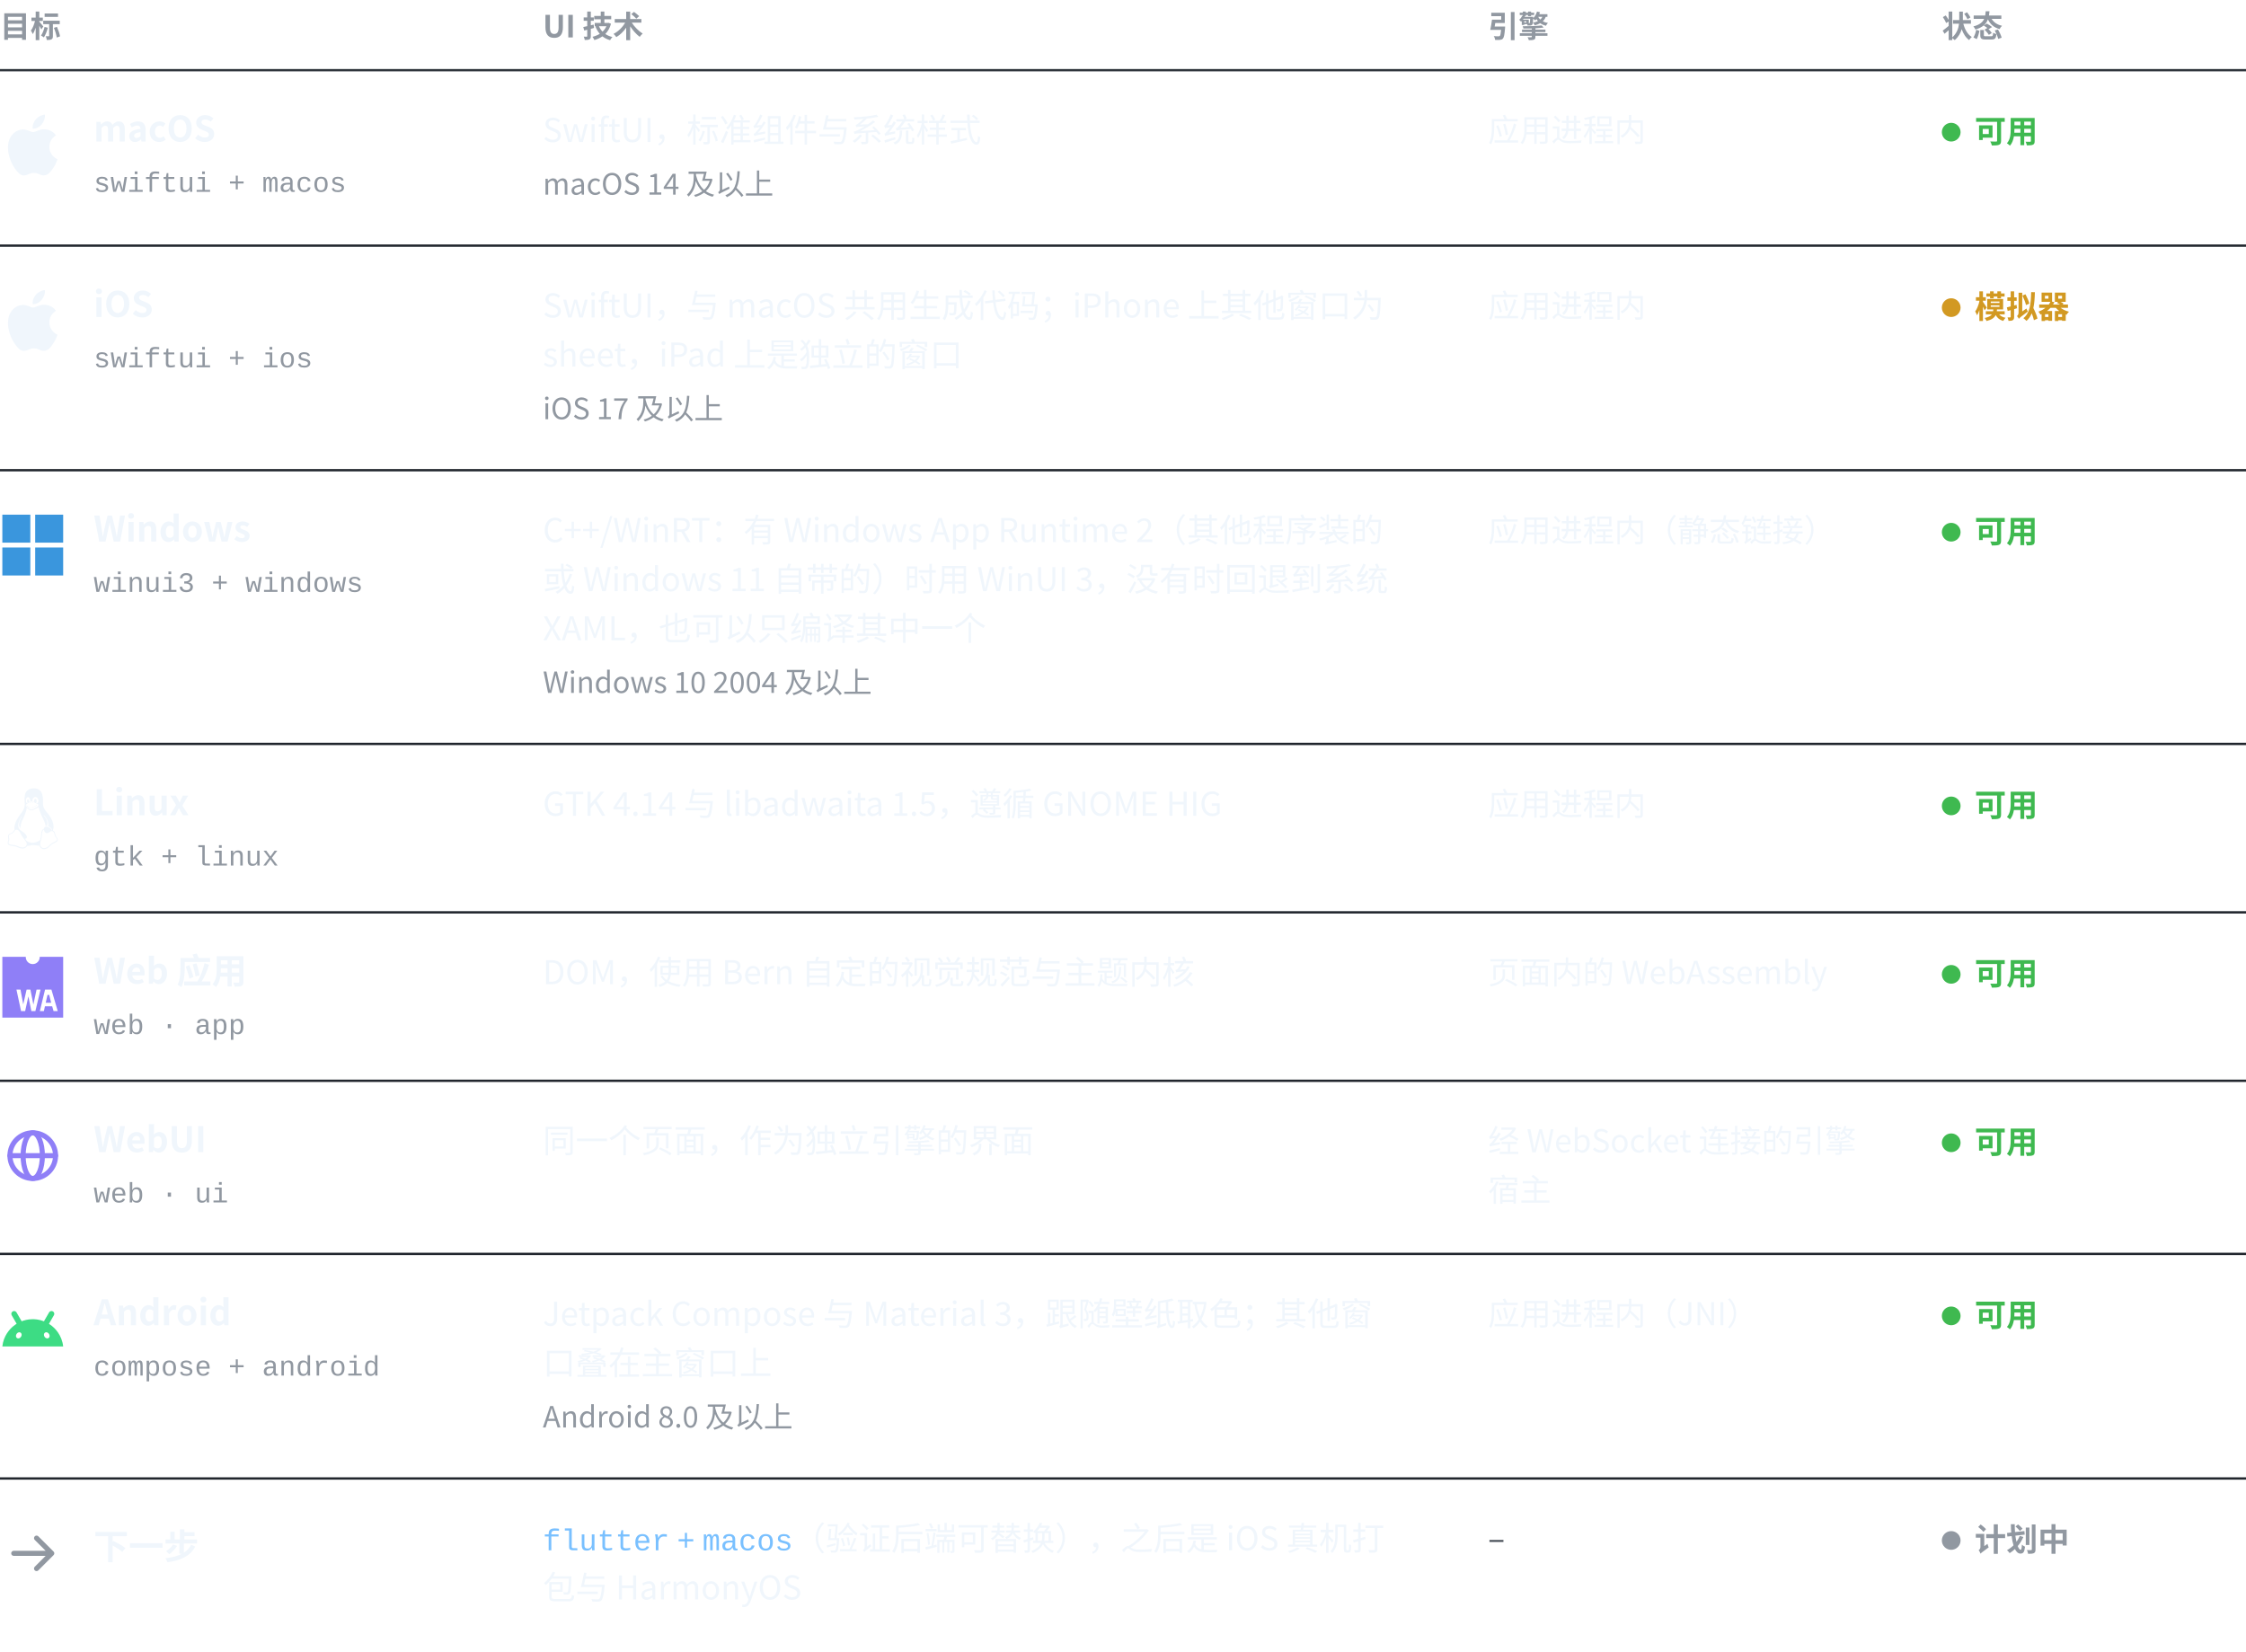
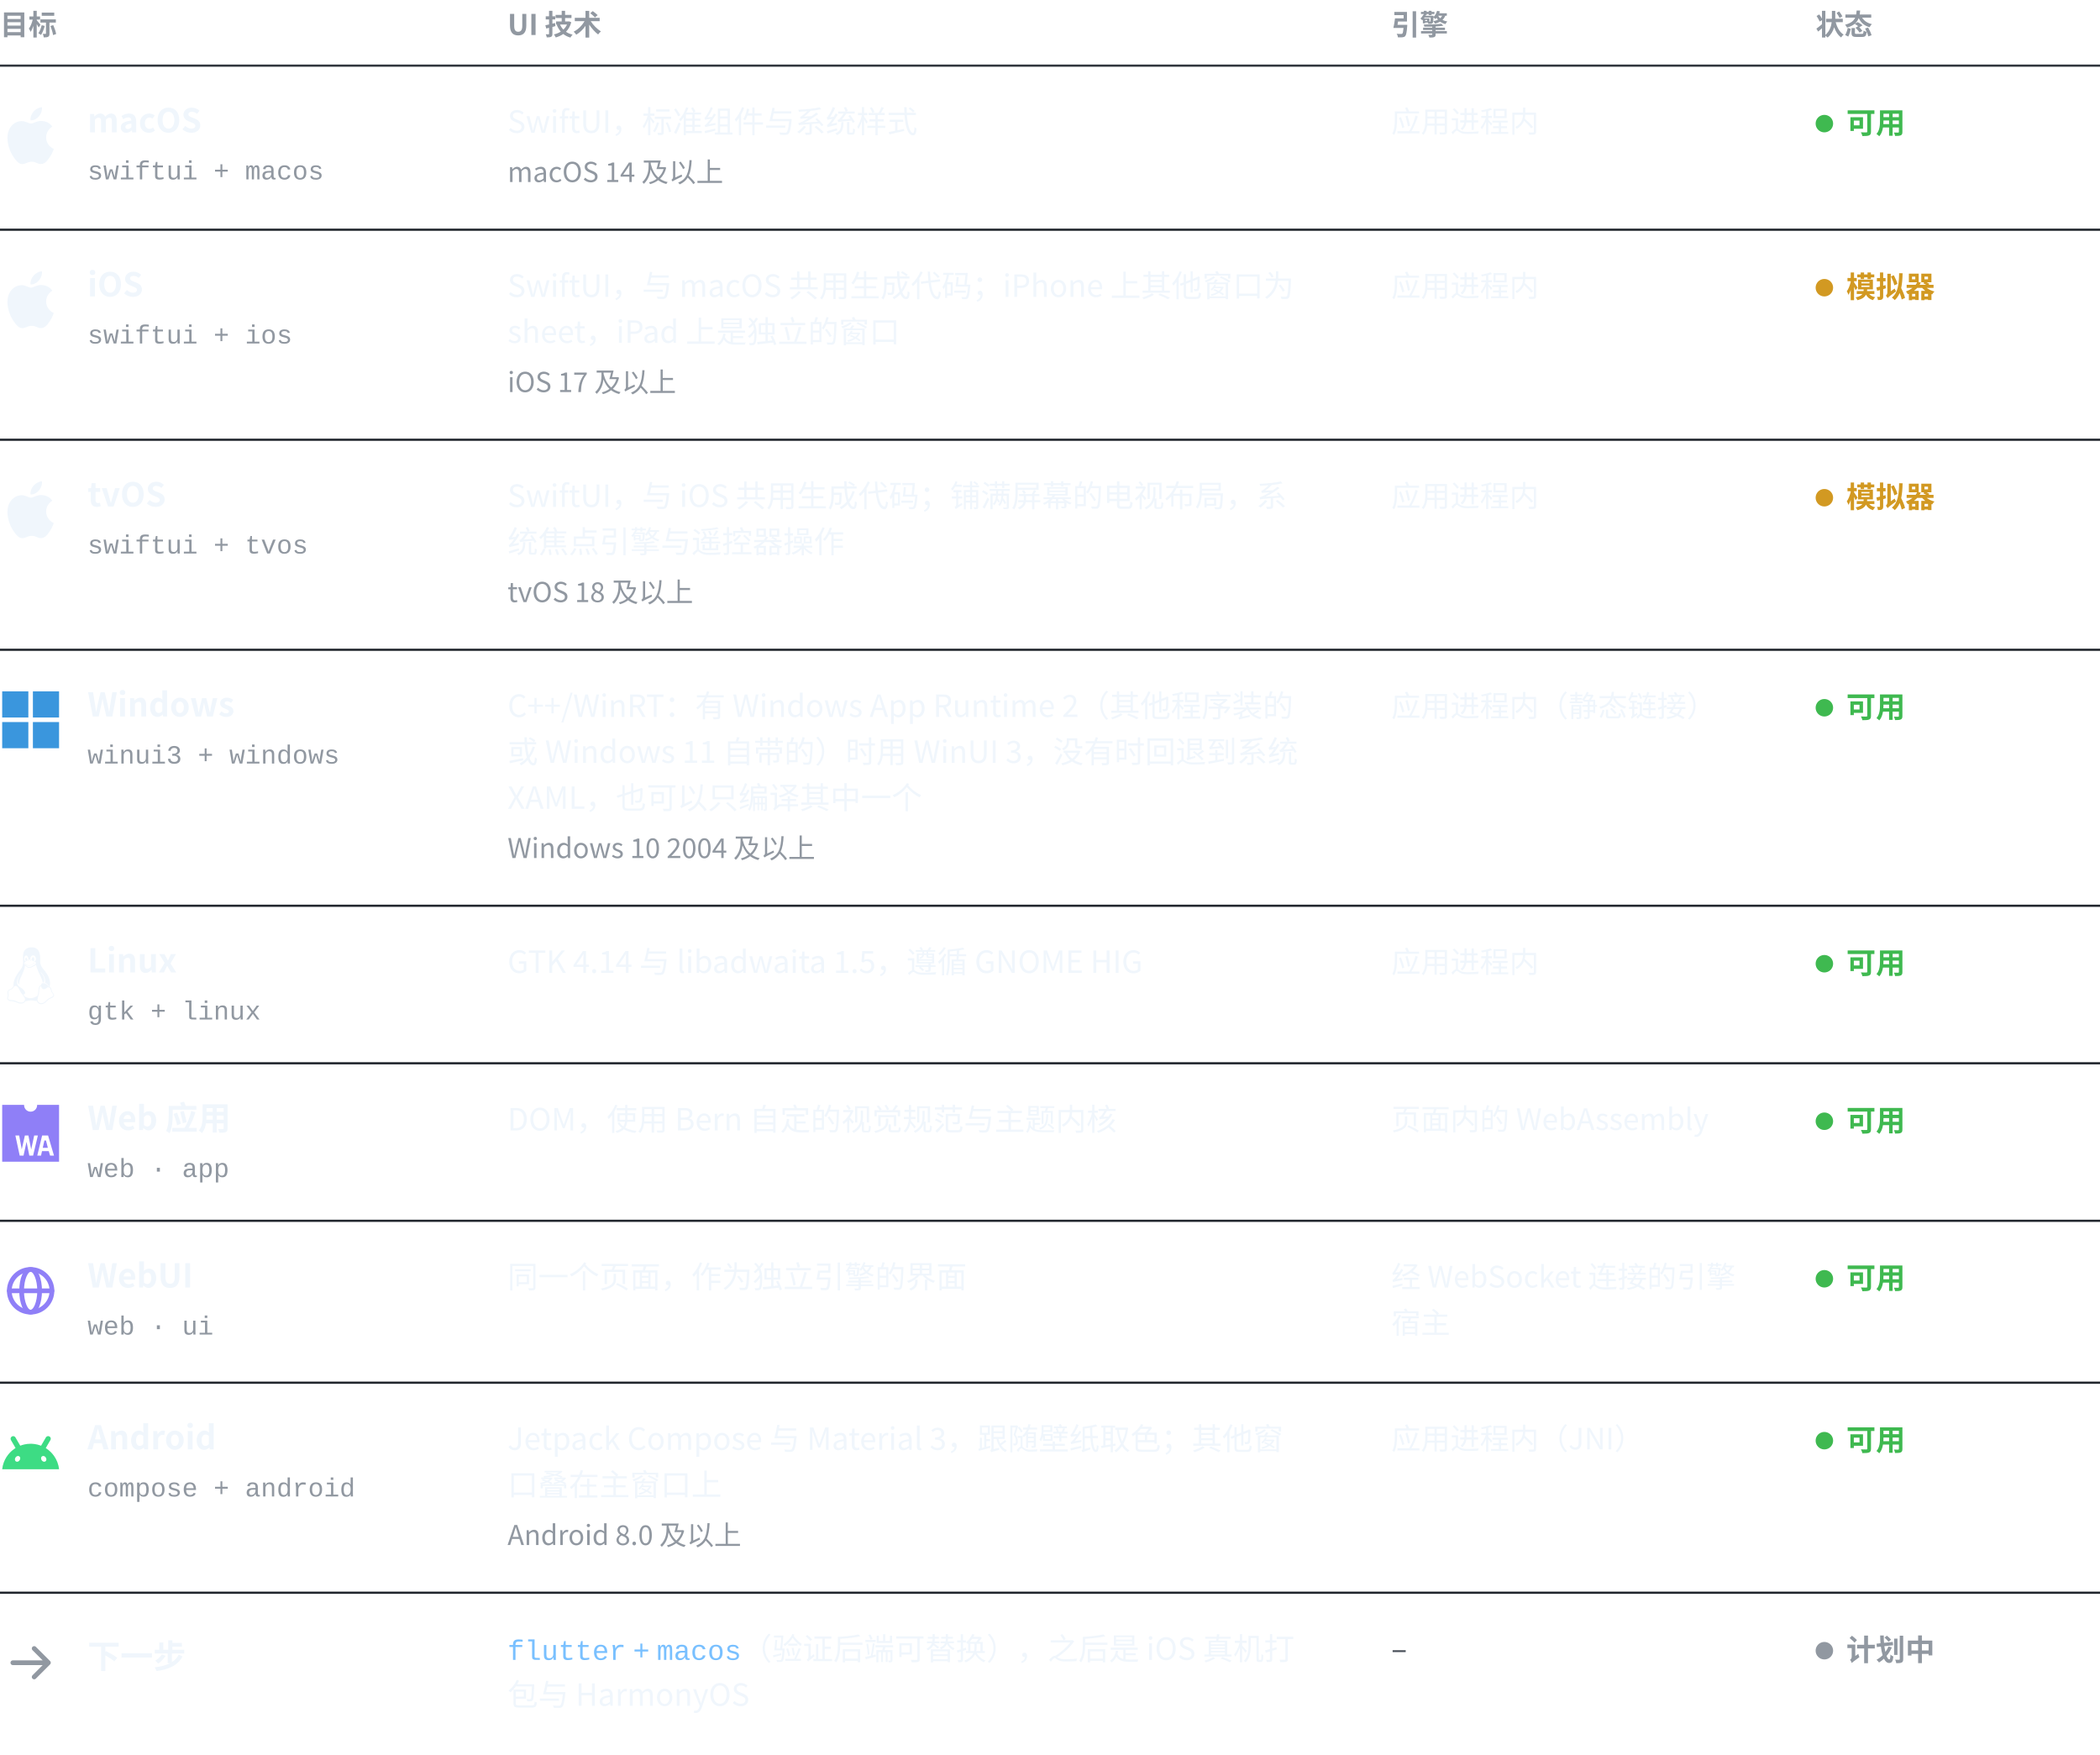
- <svg xmlns="http://www.w3.org/2000/svg" viewBox="0 0 960 706" width="960" height="706" font-family="-apple-system, BlinkMacSystemFont, 'Segoe UI', 'PingFang SC', 'Hiragino Sans GB', 'Microsoft YaHei', 'Noto Sans CJK SC', 'Helvetica Neue', Arial, sans-serif">
+ <svg xmlns="http://www.w3.org/2000/svg" viewBox="0 0 960 802" width="960" height="802" font-family="-apple-system, BlinkMacSystemFont, 'Segoe UI', 'PingFang SC', 'Hiragino Sans GB', 'Microsoft YaHei', 'Noto Sans CJK SC', 'Helvetica Neue', Arial, sans-serif">
  <defs>
    <symbol id="bern-logo" viewBox="0 0 1024 1024">
      <defs>
        <clipPath id="bern-symbol-disc">
          <circle cx="512" cy="512" r="512" />
        </clipPath>
      </defs>
      <g clip-path="url(#bern-symbol-disc)">
        <rect width="1024" height="1024" fill="#4A8BEF" />
        <path fill="#24324D" d="M 290.4 372.1 C 270.7 579.3 309.8 827.6 392.0 1060.0 L 1100 1100 L 1060.0 880.0 C 1013.0 692.2 904.4 451.5 684.3 270.5 A 14 14 0 0 0 662.4 286.5 C 693.7 364.2 711.6 444.8 715.3 529.4 A 36 36 0 0 1 691.6 564.9 C 620.6 590.7 549.5 616.5 478.5 642.4 A 36 36 0 0 1 436.0 628.1 C 383.8 547.6 344.6 461.1 317.8 369.5 A 14 14 0 0 0 290.4 372.1 Z" />
        <ellipse rx="22" ry="36" fill="#E8F4FF" transform="translate(520 760) rotate(-20)" />
        <ellipse rx="22" ry="36" fill="#E8F4FF" transform="translate(748 668) rotate(-20)" />
      </g>
    </symbol>
  </defs>
  <text x="0.0" y="16.0" font-size="13" font-weight="700" fill="#9198A1">目标</text>
  <text x="232.0" y="16.0" font-size="13" font-weight="700" fill="#9198A1">UI 技术</text>
  <text x="636.0" y="16.0" font-size="13" font-weight="700" fill="#9198A1">引擎</text>
  <text x="830.0" y="16.0" font-size="13" font-weight="700" fill="#9198A1">状态</text>
  <line x1="0" y1="30.0" x2="960" y2="30.0" stroke="#30363D" />
  <path d="M12.152 6.896c-.948 0-2.415-1.078-3.96-1.04-2.04.027-3.91 1.183-4.961 3.014-2.117 3.675-.546 9.103 1.519 12.09 1.013 1.454 2.208 3.09 3.792 3.039 1.52-.065 2.09-.987 3.935-.987 1.831 0 2.35.987 3.96.948 1.637-.026 2.676-1.48 3.676-2.948 1.156-1.688 1.636-3.325 1.662-3.415-.039-.013-3.182-1.221-3.22-4.857-.026-3.04 2.48-4.494 2.597-4.559-1.429-2.09-3.623-2.324-4.39-2.376-2-.156-3.675 1.09-4.61 1.09zM15.53 3.83c.843-1.012 1.4-2.427 1.245-3.83-1.207.052-2.662.805-3.532 1.818-.78.896-1.454 2.338-1.273 3.714 1.338.104 2.715-.688 3.559-1.701" fill="#F0F6FC" transform="translate(1.00 49.00) scale(1.0833)" />
  <text x="40.0" y="60.5" font-size="15" fill="#F0F6FC" font-weight="700">macOS</text>
  <text x="40" y="82" font-size="12" font-family="ui-monospace, SFMono-Regular, Menlo, Consolas, 'Liberation Mono', monospace" fill="#9198A1">swiftui + macos</text>
  <text x="232.0" y="60.7" font-size="14" fill="#F0F6FC">SwiftUI，标准组件与系统样式</text>
  <text x="232.0" y="83.2" font-size="12.5" fill="#9198A1">macOS 14 及以上</text>
  <text x="636.0" y="60.5" font-size="13.5" fill="#F0F6FC">应用进程内</text>
  <circle cx="834" cy="56.5" r="4" fill="#3FB950" />
  <text x="844.0" y="61.0" font-size="13.5" font-weight="700" fill="#3FB950">可用</text>
  <line x1="0" y1="105.0" x2="960" y2="105.0" stroke="#21262D" />
  <path d="M12.152 6.896c-.948 0-2.415-1.078-3.96-1.04-2.04.027-3.91 1.183-4.961 3.014-2.117 3.675-.546 9.103 1.519 12.09 1.013 1.454 2.208 3.09 3.792 3.039 1.52-.065 2.09-.987 3.935-.987 1.831 0 2.35.987 3.96.948 1.637-.026 2.676-1.48 3.676-2.948 1.156-1.688 1.636-3.325 1.662-3.415-.039-.013-3.182-1.221-3.22-4.857-.026-3.04 2.48-4.494 2.597-4.559-1.429-2.09-3.623-2.324-4.39-2.376-2-.156-3.675 1.09-4.61 1.09zM15.53 3.83c.843-1.012 1.4-2.427 1.245-3.83-1.207.052-2.662.805-3.532 1.818-.78.896-1.454 2.338-1.273 3.714 1.338.104 2.715-.688 3.559-1.701" fill="#F0F6FC" transform="translate(1.00 124.00) scale(1.0833)" />
  <text x="40.0" y="135.5" font-size="15" fill="#F0F6FC" font-weight="700">iOS</text>
  <text x="40" y="157" font-size="12" font-family="ui-monospace, SFMono-Regular, Menlo, Consolas, 'Liberation Mono', monospace" fill="#9198A1">swiftui + ios</text>
  <text x="232.0" y="135.7" font-size="14" fill="#F0F6FC">SwiftUI，与 macOS 共用生成代码；iPhone 上其他窗口为</text>
  <text x="232.0" y="156.7" font-size="14" fill="#F0F6FC">sheet，iPad 上是独立的窗口</text>
  <text x="232.0" y="179.2" font-size="12.5" fill="#9198A1">iOS 17 及以上</text>
  <text x="636.0" y="135.6" font-size="13.5" fill="#F0F6FC">应用进程内</text>
  <circle cx="834" cy="131.5" r="4" fill="#D29922" />
  <text x="844.0" y="136.0" font-size="13.5" font-weight="700" fill="#D29922">模拟器</text>
  <line x1="0" y1="201.0" x2="960" y2="201.0" stroke="#21262D" />
-   <rect x="1.00" y="220.00" width="11.96" height="11.96" fill="#3A96DD" />
-   <rect x="1.00" y="234.04" width="11.96" height="11.96" fill="#3A96DD" />
-   <rect x="15.04" y="220.00" width="11.96" height="11.96" fill="#3A96DD" />
-   <rect x="15.04" y="234.04" width="11.96" height="11.96" fill="#3A96DD" />
-   <text x="40.0" y="231.5" font-size="15" fill="#F0F6FC" font-weight="700">Windows</text>
-   <text x="40" y="253" font-size="12" font-family="ui-monospace, SFMono-Regular, Menlo, Consolas, 'Liberation Mono', monospace" fill="#9198A1">winui3 + windows</text>
-   <text x="232.0" y="231.7" font-size="14" fill="#F0F6FC">C++/WinRT：有 Windows App Runtime 2（其他程序装的</text>
-   <text x="232.0" y="252.7" font-size="14" fill="#F0F6FC">或 Windows 11 自带的）时用 WinUI 3，没有时回退到系统</text>
-   <text x="232.0" y="273.7" font-size="14" fill="#F0F6FC">XAML，也可以只编译其中一个</text>
-   <text x="232.0" y="296.2" font-size="12.5" fill="#9198A1">Windows 10 2004 及以上</text>
-   <text x="636.0" y="231.6" font-size="13.5" fill="#F0F6FC">应用进程内（静态链接）</text>
-   <circle cx="834" cy="227.5" r="4" fill="#3FB950" />
-   <text x="844.0" y="232.0" font-size="13.5" font-weight="700" fill="#3FB950">可用</text>
-   <line x1="0" y1="318.0" x2="960" y2="318.0" stroke="#21262D" />
-   <path d="M12.504 0c-.155 0-.315.008-.48.021-4.226.333-3.105 4.807-3.17 6.298-.076 1.092-.3 1.953-1.05 3.02-.885 1.051-2.127 2.75-2.716 4.521-.278.832-.41 1.684-.287 2.489a.424.424 0 00-.11.135c-.26.268-.45.6-.663.839-.199.199-.485.267-.797.4-.313.136-.658.269-.864.68-.09.189-.136.394-.132.602 0 .199.027.4.055.536.058.399.116.728.04.97-.249.68-.28 1.145-.106 1.484.174.334.535.47.94.601.81.2 1.91.135 2.774.6.926.466 1.866.67 2.616.47.526-.116.97-.464 1.208-.946.587-.003 1.23-.269 2.26-.334.699-.058 1.574.267 2.577.2.025.134.063.198.114.333l.003.003c.391.778 1.113 1.132 1.884 1.071.771-.06 1.592-.536 2.257-1.306.631-.765 1.683-1.084 2.378-1.503.348-.199.629-.469.649-.853.023-.4-.2-.811-.714-1.376v-.097l-.003-.003c-.17-.2-.25-.535-.338-.926-.085-.401-.182-.786-.492-1.046h-.003c-.059-.054-.123-.067-.188-.135a.357.357 0 00-.19-.064c.431-1.278.264-2.55-.173-3.694-.533-1.41-1.465-2.638-2.175-3.483-.796-1.005-1.576-1.957-1.56-3.368.026-2.152.236-6.133-3.544-6.139zm.529 3.405h.013c.213 0 .396.062.584.198.19.135.33.332.438.533.105.259.158.459.166.724 0-.02.006-.04.006-.06v.105a.086.086 0 01-.004-.021l-.004-.024a1.807 1.807 0 01-.15.706.953.953 0 01-.213.335.71.71 0 00-.088-.042c-.104-.045-.198-.064-.284-.133a1.312 1.312 0 00-.22-.066c.05-.06.146-.133.183-.198.053-.128.082-.264.088-.402v-.02a1.21 1.21 0 00-.061-.4c-.045-.134-.101-.2-.183-.333-.084-.066-.167-.132-.267-.132h-.016c-.093 0-.176.03-.262.132a.8.8 0 00-.205.334 1.18 1.18 0 00-.09.4v.019c.002.089.008.179.02.267-.193-.067-.438-.135-.607-.202a1.635 1.635 0 01-.018-.2v-.02a1.772 1.772 0 01.15-.768c.082-.22.232-.406.43-.533a.985.985 0 01.594-.2zm-2.962.059h.036c.142 0 .27.048.399.135.146.129.264.288.344.465.09.199.14.4.153.667v.004c.007.134.006.2-.002.266v.08c-.03.007-.056.018-.083.024-.152.055-.274.135-.393.2.012-.09.013-.18.003-.267v-.015c-.012-.133-.04-.2-.082-.333a.613.613 0 00-.166-.267.248.248 0 00-.183-.064h-.021c-.071.006-.13.04-.186.132a.552.552 0 00-.12.27.944.944 0 00-.023.33v.015c.012.135.037.2.08.334.046.134.098.2.166.268.01.009.02.018.034.024-.07.057-.117.07-.176.136a.304.304 0 01-.131.068 2.62 2.62 0 01-.275-.402 1.772 1.772 0 01-.155-.667 1.759 1.759 0 01.08-.668 1.43 1.43 0 01.283-.535c.128-.133.26-.2.418-.2zm1.37 1.706c.332 0 .733.065 1.216.399.293.2.523.269 1.052.468h.003c.255.136.405.266.478.399v-.131a.571.571 0 01.016.47c-.123.31-.516.643-1.063.842v.002c-.268.135-.501.333-.775.465-.276.135-.588.292-1.012.267a1.139 1.139 0 01-.448-.067 3.566 3.566 0 01-.322-.198c-.195-.135-.363-.332-.612-.465v-.005h-.005c-.4-.246-.616-.512-.686-.71-.07-.268-.005-.47.193-.6.224-.135.38-.271.483-.336.104-.074.143-.102.176-.131h.002v-.003c.169-.202.436-.47.839-.601.139-.036.294-.065.466-.065zm2.8 2.142c.358 1.417 1.196 3.475 1.735 4.473.286.534.855 1.659 1.102 3.024.156-.005.33.018.513.064.646-1.671-.546-3.467-1.089-3.966-.22-.2-.232-.335-.123-.335.59.534 1.365 1.572 1.646 2.757.13.535.16 1.104.021 1.67.067.028.135.06.205.067 1.032.534 1.413.938 1.23 1.537v-.043c-.06-.003-.12 0-.18 0h-.016c.151-.467-.182-.825-1.065-1.224-.915-.4-1.646-.336-1.77.465-.008.043-.013.066-.018.135-.068.023-.139.053-.209.064-.43.268-.662.669-.793 1.187-.13.533-.17 1.156-.205 1.869v.003c-.02.334-.17.838-.319 1.35-1.5 1.072-3.58 1.538-5.348.334a2.645 2.645 0 00-.402-.533 1.45 1.45 0 00-.275-.333c.182 0 .338-.03.465-.067a.615.615 0 00.314-.334c.108-.267 0-.697-.345-1.163-.345-.467-.931-.995-1.788-1.521-.63-.4-.986-.87-1.15-1.396-.165-.534-.143-1.085-.015-1.645.245-1.07.873-2.11 1.274-2.763.107-.065.037.135-.408.974-.396.751-1.14 2.497-.122 3.854a8.123 8.123 0 01.647-2.876c.564-1.278 1.743-3.504 1.836-5.268.048.036.217.135.289.202.218.133.38.333.59.465.21.201.477.335.876.335.039.003.075.006.11.006.412 0 .73-.134.997-.268.29-.134.52-.334.74-.4h.005c.467-.135.835-.402 1.044-.7zm2.185 8.958c.037.6.343 1.245.882 1.377.588.134 1.434-.333 1.791-.765l.211-.01c.315-.007.577.01.847.268l.003.003c.208.199.305.53.391.876.085.4.154.78.409 1.066.486.527.645.906.636 1.14l.003-.007v.018l-.003-.012c-.015.262-.185.396-.498.595-.63.401-1.746.712-2.457 1.57-.618.737-1.37 1.14-2.036 1.191-.664.053-1.237-.2-1.574-.898l-.005-.003c-.21-.4-.12-1.025.056-1.69.176-.668.428-1.344.463-1.897.037-.714.076-1.335.195-1.814.12-.465.308-.797.641-.984l.045-.022zm-10.814.049h.01c.053 0 .105.005.157.014.376.055.706.333 1.023.752l.91 1.664.003.003c.243.533.754 1.064 1.189 1.637.434.598.77 1.131.729 1.57v.006c-.057.744-.48 1.148-1.125 1.294-.645.135-1.52.002-2.395-.464-.968-.536-2.118-.469-2.857-.602-.369-.066-.61-.2-.723-.4-.11-.2-.113-.602.123-1.23v-.004l.002-.003c.117-.334.03-.752-.027-1.118-.055-.401-.083-.71.043-.94.16-.334.396-.4.69-.533.294-.135.64-.202.915-.47h.002v-.002c.256-.268.445-.601.668-.838.19-.201.38-.336.663-.336zm7.159-9.074c-.435.201-.945.535-1.488.535-.542 0-.97-.267-1.28-.466-.154-.134-.28-.268-.373-.335-.164-.134-.144-.333-.074-.333.109.016.129.134.199.2.096.066.215.2.36.333.292.2.68.467 1.167.467.485 0 1.053-.267 1.398-.466.195-.135.445-.334.648-.467.156-.136.149-.267.279-.267.128.016.034.134-.147.332a8.097 8.097 0 01-.69.468zm-1.082-1.583V5.64c-.006-.02.013-.042.029-.05.074-.043.18-.027.26.004.063 0 .16.067.15.135-.006.049-.085.066-.135.066-.055 0-.092-.043-.141-.068-.052-.018-.146-.008-.163-.065zm-.551 0c-.02.058-.113.049-.166.066-.047.025-.086.068-.14.068-.05 0-.13-.02-.136-.068-.01-.066.088-.133.15-.133.08-.031.184-.047.259-.005.019.009.036.03.03.05v.02h.003z" fill="#F0F6FC" transform="translate(1.00 337.00) scale(1.0833)" />
-   <text x="40.0" y="348.5" font-size="15" fill="#F0F6FC" font-weight="700">Linux</text>
-   <text x="40" y="370" font-size="12" font-family="ui-monospace, SFMono-Regular, Menlo, Consolas, 'Liberation Mono', monospace" fill="#9198A1">gtk + linux</text>
-   <text x="232.0" y="348.7" font-size="14" fill="#F0F6FC">GTK 4.14 与 libadwaita 1.5，遵循 GNOME HIG</text>
-   <text x="636.0" y="348.6" font-size="13.5" fill="#F0F6FC">应用进程内</text>
-   <circle cx="834" cy="344.5" r="4" fill="#3FB950" />
-   <text x="844.0" y="349.0" font-size="13.5" font-weight="700" fill="#3FB950">可用</text>
-   <line x1="0" y1="390.0" x2="960" y2="390.0" stroke="#21262D" />
-   <path d="M14.745,0c0,0.042,0,0.085,0,0.129c0,1.52-1.232,2.752-2.752,2.752c-1.52,0-2.752-1.232-2.752-2.752 c0-0.045,0-0.087,0-0.129H0v24h24V0H14.745z M11.454,21.431l-1.169-5.783h-0.02l-1.264,5.783H7.39l-1.824-8.497h1.59l1.088,5.783 h0.02l1.311-5.783h1.487l1.177,5.854h0.02l1.242-5.854h1.561l-2.027,8.497H11.454z M20.209,21.431l-0.542-1.891h-2.861l-0.417,1.891 h-1.59l2.056-8.497h2.509l2.5,8.497H20.209z M17.812,15.028l-0.694,3.118h2.159l-0.796-3.118H17.812z" fill="#8F7FF7" transform="translate(1.00 409.00) scale(1.0833)" />
-   <text x="40.0" y="420.5" font-size="15" fill="#F0F6FC" font-weight="700">Web 应用</text>
-   <text x="40" y="442" font-size="12" font-family="ui-monospace, SFMono-Regular, Menlo, Consolas, 'Liberation Mono', monospace" fill="#9198A1">web · app</text>
-   <text x="232.0" y="420.7" font-size="14" fill="#F0F6FC">DOM，使用 Bern 自定的视觉规范与主题内核</text>
-   <text x="636.0" y="420.6" font-size="13.5" fill="#F0F6FC">页面内的 WebAssembly</text>
-   <circle cx="834" cy="416.5" r="4" fill="#3FB950" />
-   <text x="844.0" y="421.0" font-size="13.5" font-weight="700" fill="#3FB950">可用</text>
-   <line x1="0" y1="462.0" x2="960" y2="462.0" stroke="#21262D" />
-   <g transform="translate(1.0 481.0) scale(1.0833)" fill="none" stroke="#8F7FF7" stroke-width="2" stroke-linecap="round" stroke-linejoin="round" color="#8F7FF7">
+   <path d="M12.152 6.896c-.948 0-2.415-1.078-3.96-1.04-2.04.027-3.91 1.183-4.961 3.014-2.117 3.675-.546 9.103 1.519 12.09 1.013 1.454 2.208 3.09 3.792 3.039 1.52-.065 2.09-.987 3.935-.987 1.831 0 2.35.987 3.96.948 1.637-.026 2.676-1.48 3.676-2.948 1.156-1.688 1.636-3.325 1.662-3.415-.039-.013-3.182-1.221-3.22-4.857-.026-3.04 2.48-4.494 2.597-4.559-1.429-2.09-3.623-2.324-4.39-2.376-2-.156-3.675 1.09-4.61 1.09zM15.53 3.83c.843-1.012 1.4-2.427 1.245-3.83-1.207.052-2.662.805-3.532 1.818-.78.896-1.454 2.338-1.273 3.714 1.338.104 2.715-.688 3.559-1.701" fill="#F0F6FC" transform="translate(1.00 220.00) scale(1.0833)" />
+   <text x="40.0" y="231.5" font-size="15" fill="#F0F6FC" font-weight="700">tvOS</text>
+   <text x="40" y="253" font-size="12" font-family="ui-monospace, SFMono-Regular, Menlo, Consolas, 'Liberation Mono', monospace" fill="#9198A1">swiftui + tvos</text>
+   <text x="232.0" y="231.7" font-size="14" fill="#F0F6FC">SwiftUI，与 iOS 共用生成代码；铺满屏幕的电视布局，系</text>
+   <text x="232.0" y="252.7" font-size="14" fill="#F0F6FC">统焦点引擎与遥控器操作</text>
+   <text x="232.0" y="275.2" font-size="12.5" fill="#9198A1">tvOS 18 及以上</text>
+   <text x="636.0" y="231.6" font-size="13.5" fill="#F0F6FC">应用进程内</text>
+   <circle cx="834" cy="227.5" r="4" fill="#D29922" />
+   <text x="844.0" y="232.0" font-size="13.5" font-weight="700" fill="#D29922">模拟器</text>
+   <line x1="0" y1="297.0" x2="960" y2="297.0" stroke="#21262D" />
+   <rect x="1.00" y="316.00" width="11.96" height="11.96" fill="#3A96DD" />
+   <rect x="1.00" y="330.04" width="11.96" height="11.96" fill="#3A96DD" />
+   <rect x="15.04" y="316.00" width="11.96" height="11.96" fill="#3A96DD" />
+   <rect x="15.04" y="330.04" width="11.96" height="11.96" fill="#3A96DD" />
+   <text x="40.0" y="327.5" font-size="15" fill="#F0F6FC" font-weight="700">Windows</text>
+   <text x="40" y="349" font-size="12" font-family="ui-monospace, SFMono-Regular, Menlo, Consolas, 'Liberation Mono', monospace" fill="#9198A1">winui3 + windows</text>
+   <text x="232.0" y="327.7" font-size="14" fill="#F0F6FC">C++/WinRT：有 Windows App Runtime 2（其他程序装的</text>
+   <text x="232.0" y="348.7" font-size="14" fill="#F0F6FC">或 Windows 11 自带的）时用 WinUI 3，没有时回退到系统</text>
+   <text x="232.0" y="369.7" font-size="14" fill="#F0F6FC">XAML，也可以只编译其中一个</text>
+   <text x="232.0" y="392.2" font-size="12.5" fill="#9198A1">Windows 10 2004 及以上</text>
+   <text x="636.0" y="327.6" font-size="13.5" fill="#F0F6FC">应用进程内（静态链接）</text>
+   <circle cx="834" cy="323.5" r="4" fill="#3FB950" />
+   <text x="844.0" y="328.0" font-size="13.5" font-weight="700" fill="#3FB950">可用</text>
+   <line x1="0" y1="414.0" x2="960" y2="414.0" stroke="#21262D" />
+   <path d="M12.504 0c-.155 0-.315.008-.48.021-4.226.333-3.105 4.807-3.17 6.298-.076 1.092-.3 1.953-1.05 3.02-.885 1.051-2.127 2.75-2.716 4.521-.278.832-.41 1.684-.287 2.489a.424.424 0 00-.11.135c-.26.268-.45.6-.663.839-.199.199-.485.267-.797.4-.313.136-.658.269-.864.68-.09.189-.136.394-.132.602 0 .199.027.4.055.536.058.399.116.728.04.97-.249.68-.28 1.145-.106 1.484.174.334.535.47.94.601.81.2 1.91.135 2.774.6.926.466 1.866.67 2.616.47.526-.116.97-.464 1.208-.946.587-.003 1.23-.269 2.26-.334.699-.058 1.574.267 2.577.2.025.134.063.198.114.333l.003.003c.391.778 1.113 1.132 1.884 1.071.771-.06 1.592-.536 2.257-1.306.631-.765 1.683-1.084 2.378-1.503.348-.199.629-.469.649-.853.023-.4-.2-.811-.714-1.376v-.097l-.003-.003c-.17-.2-.25-.535-.338-.926-.085-.401-.182-.786-.492-1.046h-.003c-.059-.054-.123-.067-.188-.135a.357.357 0 00-.19-.064c.431-1.278.264-2.55-.173-3.694-.533-1.41-1.465-2.638-2.175-3.483-.796-1.005-1.576-1.957-1.56-3.368.026-2.152.236-6.133-3.544-6.139zm.529 3.405h.013c.213 0 .396.062.584.198.19.135.33.332.438.533.105.259.158.459.166.724 0-.02.006-.04.006-.06v.105a.086.086 0 01-.004-.021l-.004-.024a1.807 1.807 0 01-.15.706.953.953 0 01-.213.335.71.71 0 00-.088-.042c-.104-.045-.198-.064-.284-.133a1.312 1.312 0 00-.22-.066c.05-.06.146-.133.183-.198.053-.128.082-.264.088-.402v-.02a1.21 1.21 0 00-.061-.4c-.045-.134-.101-.2-.183-.333-.084-.066-.167-.132-.267-.132h-.016c-.093 0-.176.03-.262.132a.8.8 0 00-.205.334 1.18 1.18 0 00-.09.4v.019c.002.089.008.179.02.267-.193-.067-.438-.135-.607-.202a1.635 1.635 0 01-.018-.2v-.02a1.772 1.772 0 01.15-.768c.082-.22.232-.406.43-.533a.985.985 0 01.594-.2zm-2.962.059h.036c.142 0 .27.048.399.135.146.129.264.288.344.465.09.199.14.4.153.667v.004c.007.134.006.2-.002.266v.08c-.03.007-.056.018-.083.024-.152.055-.274.135-.393.2.012-.09.013-.18.003-.267v-.015c-.012-.133-.04-.2-.082-.333a.613.613 0 00-.166-.267.248.248 0 00-.183-.064h-.021c-.071.006-.13.04-.186.132a.552.552 0 00-.12.27.944.944 0 00-.023.33v.015c.012.135.037.2.08.334.046.134.098.2.166.268.01.009.02.018.034.024-.07.057-.117.07-.176.136a.304.304 0 01-.131.068 2.62 2.62 0 01-.275-.402 1.772 1.772 0 01-.155-.667 1.759 1.759 0 01.08-.668 1.43 1.43 0 01.283-.535c.128-.133.26-.2.418-.2zm1.37 1.706c.332 0 .733.065 1.216.399.293.2.523.269 1.052.468h.003c.255.136.405.266.478.399v-.131a.571.571 0 01.016.47c-.123.31-.516.643-1.063.842v.002c-.268.135-.501.333-.775.465-.276.135-.588.292-1.012.267a1.139 1.139 0 01-.448-.067 3.566 3.566 0 01-.322-.198c-.195-.135-.363-.332-.612-.465v-.005h-.005c-.4-.246-.616-.512-.686-.71-.07-.268-.005-.47.193-.6.224-.135.38-.271.483-.336.104-.074.143-.102.176-.131h.002v-.003c.169-.202.436-.47.839-.601.139-.036.294-.065.466-.065zm2.8 2.142c.358 1.417 1.196 3.475 1.735 4.473.286.534.855 1.659 1.102 3.024.156-.005.33.018.513.064.646-1.671-.546-3.467-1.089-3.966-.22-.2-.232-.335-.123-.335.59.534 1.365 1.572 1.646 2.757.13.535.16 1.104.021 1.67.067.028.135.06.205.067 1.032.534 1.413.938 1.23 1.537v-.043c-.06-.003-.12 0-.18 0h-.016c.151-.467-.182-.825-1.065-1.224-.915-.4-1.646-.336-1.77.465-.008.043-.013.066-.018.135-.068.023-.139.053-.209.064-.43.268-.662.669-.793 1.187-.13.533-.17 1.156-.205 1.869v.003c-.02.334-.17.838-.319 1.35-1.5 1.072-3.58 1.538-5.348.334a2.645 2.645 0 00-.402-.533 1.45 1.45 0 00-.275-.333c.182 0 .338-.03.465-.067a.615.615 0 00.314-.334c.108-.267 0-.697-.345-1.163-.345-.467-.931-.995-1.788-1.521-.63-.4-.986-.87-1.15-1.396-.165-.534-.143-1.085-.015-1.645.245-1.07.873-2.11 1.274-2.763.107-.065.037.135-.408.974-.396.751-1.14 2.497-.122 3.854a8.123 8.123 0 01.647-2.876c.564-1.278 1.743-3.504 1.836-5.268.048.036.217.135.289.202.218.133.38.333.59.465.21.201.477.335.876.335.039.003.075.006.11.006.412 0 .73-.134.997-.268.29-.134.52-.334.74-.4h.005c.467-.135.835-.402 1.044-.7zm2.185 8.958c.037.6.343 1.245.882 1.377.588.134 1.434-.333 1.791-.765l.211-.01c.315-.007.577.01.847.268l.003.003c.208.199.305.53.391.876.085.4.154.78.409 1.066.486.527.645.906.636 1.14l.003-.007v.018l-.003-.012c-.015.262-.185.396-.498.595-.63.401-1.746.712-2.457 1.57-.618.737-1.37 1.14-2.036 1.191-.664.053-1.237-.2-1.574-.898l-.005-.003c-.21-.4-.12-1.025.056-1.69.176-.668.428-1.344.463-1.897.037-.714.076-1.335.195-1.814.12-.465.308-.797.641-.984l.045-.022zm-10.814.049h.01c.053 0 .105.005.157.014.376.055.706.333 1.023.752l.91 1.664.003.003c.243.533.754 1.064 1.189 1.637.434.598.77 1.131.729 1.57v.006c-.057.744-.48 1.148-1.125 1.294-.645.135-1.52.002-2.395-.464-.968-.536-2.118-.469-2.857-.602-.369-.066-.61-.2-.723-.4-.11-.2-.113-.602.123-1.23v-.004l.002-.003c.117-.334.03-.752-.027-1.118-.055-.401-.083-.71.043-.94.16-.334.396-.4.69-.533.294-.135.64-.202.915-.47h.002v-.002c.256-.268.445-.601.668-.838.19-.201.38-.336.663-.336zm7.159-9.074c-.435.201-.945.535-1.488.535-.542 0-.97-.267-1.28-.466-.154-.134-.28-.268-.373-.335-.164-.134-.144-.333-.074-.333.109.016.129.134.199.2.096.066.215.2.36.333.292.2.68.467 1.167.467.485 0 1.053-.267 1.398-.466.195-.135.445-.334.648-.467.156-.136.149-.267.279-.267.128.016.034.134-.147.332a8.097 8.097 0 01-.69.468zm-1.082-1.583V5.64c-.006-.02.013-.042.029-.05.074-.043.18-.027.26.004.063 0 .16.067.15.135-.006.049-.085.066-.135.066-.055 0-.092-.043-.141-.068-.052-.018-.146-.008-.163-.065zm-.551 0c-.02.058-.113.049-.166.066-.047.025-.086.068-.14.068-.05 0-.13-.02-.136-.068-.01-.066.088-.133.15-.133.08-.031.184-.047.259-.005.019.009.036.03.03.05v.02h.003z" fill="#F0F6FC" transform="translate(1.00 433.00) scale(1.0833)" />
+   <text x="40.0" y="444.5" font-size="15" fill="#F0F6FC" font-weight="700">Linux</text>
+   <text x="40" y="466" font-size="12" font-family="ui-monospace, SFMono-Regular, Menlo, Consolas, 'Liberation Mono', monospace" fill="#9198A1">gtk + linux</text>
+   <text x="232.0" y="444.7" font-size="14" fill="#F0F6FC">GTK 4.14 与 libadwaita 1.5，遵循 GNOME HIG</text>
+   <text x="636.0" y="444.6" font-size="13.5" fill="#F0F6FC">应用进程内</text>
+   <circle cx="834" cy="440.5" r="4" fill="#3FB950" />
+   <text x="844.0" y="445.0" font-size="13.5" font-weight="700" fill="#3FB950">可用</text>
+   <line x1="0" y1="486.0" x2="960" y2="486.0" stroke="#21262D" />
+   <path d="M14.745,0c0,0.042,0,0.085,0,0.129c0,1.52-1.232,2.752-2.752,2.752c-1.52,0-2.752-1.232-2.752-2.752 c0-0.045,0-0.087,0-0.129H0v24h24V0H14.745z M11.454,21.431l-1.169-5.783h-0.02l-1.264,5.783H7.39l-1.824-8.497h1.59l1.088,5.783 h0.02l1.311-5.783h1.487l1.177,5.854h0.02l1.242-5.854h1.561l-2.027,8.497H11.454z M20.209,21.431l-0.542-1.891h-2.861l-0.417,1.891 h-1.59l2.056-8.497h2.509l2.5,8.497H20.209z M17.812,15.028l-0.694,3.118h2.159l-0.796-3.118H17.812z" fill="#8F7FF7" transform="translate(1.00 505.00) scale(1.0833)" />
+   <text x="40.0" y="516.5" font-size="15" fill="#F0F6FC" font-weight="700">Web 应用</text>
+   <text x="40" y="538" font-size="12" font-family="ui-monospace, SFMono-Regular, Menlo, Consolas, 'Liberation Mono', monospace" fill="#9198A1">web · app</text>
+   <text x="232.0" y="516.7" font-size="14" fill="#F0F6FC">DOM，使用 Bern 自定的视觉规范与主题内核</text>
+   <text x="636.0" y="516.5" font-size="13.5" fill="#F0F6FC">页面内的 WebAssembly</text>
+   <circle cx="834" cy="512.5" r="4" fill="#3FB950" />
+   <text x="844.0" y="517.0" font-size="13.5" font-weight="700" fill="#3FB950">可用</text>
+   <line x1="0" y1="558.0" x2="960" y2="558.0" stroke="#21262D" />
+   <g transform="translate(1.0 577.0) scale(1.0833)" fill="none" stroke="#8F7FF7" stroke-width="2" stroke-linecap="round" stroke-linejoin="round" color="#8F7FF7">
    <circle cx="12" cy="12" r="9" />
    <ellipse cx="12" cy="12" rx="3.8" ry="9" />
    <path d="M3 12h18" />
  </g>
-   <text x="40.0" y="492.5" font-size="15" fill="#F0F6FC" font-weight="700">WebUI</text>
-   <text x="40" y="514" font-size="12" font-family="ui-monospace, SFMono-Regular, Menlo, Consolas, 'Liberation Mono', monospace" fill="#9198A1">web · ui</text>
-   <text x="232.0" y="492.7" font-size="14" fill="#F0F6FC">同一个页面，作为独立引擎的界面</text>
-   <text x="636.0" y="492.6" font-size="13.5" fill="#F0F6FC">经 WebSocket 连接的引擎</text>
-   <text x="636.0" y="513.5" font-size="13.5" fill="#F0F6FC">宿主</text>
-   <circle cx="834" cy="488.5" r="4" fill="#3FB950" />
-   <text x="844.0" y="493.0" font-size="13.5" font-weight="700" fill="#3FB950">可用</text>
-   <line x1="0" y1="536.0" x2="960" y2="536.0" stroke="#21262D" />
-   <path d="M18.439 5.559c-.675 1.166-1.352 2.332-2.027 3.498-.037-.015-.074-.029-.111-.043-1.825-.696-3.484-.8-4.42-.787-1.855.018-3.354.464-4.26.82-.084-.149-1.753-3.021-2.022-3.486a1.145 1.145 0 0 0-.141-.191c-.331-.364-.905-.486-1.379-.203-.475.282-.714.936-.389 1.502 1.947 3.37-.097-.216 1.947 3.359.017.031-.495.264-1.393 1.018C2.899 12.176.452 14.772 0 18.99h24c-.119-1.111-.369-2.099-.746-3.068-.744-1.912-1.843-3.293-2.74-4.184a12.105 12.105 0 0 0-2.131-1.688c.659-1.122 1.312-2.256 1.965-3.385.208-.361.189-.796-.008-1.119a1.1 1.1 0 0 0-.852-.533c-.522-.054-.939.313-1.049.545zm-.039 8.461c.394.593.324 1.331-.156 1.65-.48.32-1.188.099-1.582-.494-.394-.593-.324-1.331.156-1.65.473-.315 1.181-.109 1.582.494zM7.207 13.527c.48.32.551 1.058.156 1.65-.394.593-1.104.814-1.584.494-.48-.32-.55-1.058-.156-1.65.401-.602 1.109-.811 1.584-.494z" fill="#3DDC84" transform="translate(1.00 555.00) scale(1.0833)" />
-   <text x="40.0" y="566.5" font-size="15" fill="#F0F6FC" font-weight="700">Android</text>
-   <text x="40" y="588" font-size="12" font-family="ui-monospace, SFMono-Regular, Menlo, Consolas, 'Liberation Mono', monospace" fill="#9198A1">compose + android</text>
-   <text x="232.0" y="566.7" font-size="14" fill="#F0F6FC">Jetpack Compose 与 Material 3，跟随壁纸取色；其他窗</text>
-   <text x="232.0" y="587.7" font-size="14" fill="#F0F6FC">口叠在主窗口上</text>
-   <text x="232.0" y="610.2" font-size="12.5" fill="#9198A1">Android 8.0 及以上</text>
-   <text x="636.0" y="566.5" font-size="13.5" fill="#F0F6FC">应用进程内（JNI）</text>
-   <circle cx="834" cy="562.5" r="4" fill="#3FB950" />
-   <text x="844.0" y="567.0" font-size="13.5" font-weight="700" fill="#3FB950">可用</text>
+   <text x="40.0" y="588.5" font-size="15" fill="#F0F6FC" font-weight="700">WebUI</text>
+   <text x="40" y="610" font-size="12" font-family="ui-monospace, SFMono-Regular, Menlo, Consolas, 'Liberation Mono', monospace" fill="#9198A1">web · ui</text>
+   <text x="232.0" y="588.7" font-size="14" fill="#F0F6FC">同一个页面，作为独立引擎的界面</text>
+   <text x="636.0" y="588.5" font-size="13.5" fill="#F0F6FC">经 WebSocket 连接的引擎</text>
+   <text x="636.0" y="609.5" font-size="13.5" fill="#F0F6FC">宿主</text>
+   <circle cx="834" cy="584.5" r="4" fill="#3FB950" />
+   <text x="844.0" y="589.0" font-size="13.5" font-weight="700" fill="#3FB950">可用</text>
  <line x1="0" y1="632.0" x2="960" y2="632.0" stroke="#21262D" />
-   <g transform="translate(1.0 651.0) scale(1.0833)" fill="none" stroke="#9198A1" stroke-width="2" stroke-linecap="round" stroke-linejoin="round" color="#9198A1">
+   <path d="M18.439 5.559c-.675 1.166-1.352 2.332-2.027 3.498-.037-.015-.074-.029-.111-.043-1.825-.696-3.484-.8-4.42-.787-1.855.018-3.354.464-4.26.82-.084-.149-1.753-3.021-2.022-3.486a1.145 1.145 0 0 0-.141-.191c-.331-.364-.905-.486-1.379-.203-.475.282-.714.936-.389 1.502 1.947 3.37-.097-.216 1.947 3.359.017.031-.495.264-1.393 1.018C2.899 12.176.452 14.772 0 18.99h24c-.119-1.111-.369-2.099-.746-3.068-.744-1.912-1.843-3.293-2.74-4.184a12.105 12.105 0 0 0-2.131-1.688c.659-1.122 1.312-2.256 1.965-3.385.208-.361.189-.796-.008-1.119a1.1 1.1 0 0 0-.852-.533c-.522-.054-.939.313-1.049.545zm-.039 8.461c.394.593.324 1.331-.156 1.65-.48.32-1.188.099-1.582-.494-.394-.593-.324-1.331.156-1.65.473-.315 1.181-.109 1.582.494zM7.207 13.527c.48.32.551 1.058.156 1.65-.394.593-1.104.814-1.584.494-.48-.32-.55-1.058-.156-1.65.401-.602 1.109-.811 1.584-.494z" fill="#3DDC84" transform="translate(1.00 651.00) scale(1.0833)" />
+   <text x="40.0" y="662.5" font-size="15" fill="#F0F6FC" font-weight="700">Android</text>
+   <text x="40" y="684" font-size="12" font-family="ui-monospace, SFMono-Regular, Menlo, Consolas, 'Liberation Mono', monospace" fill="#9198A1">compose + android</text>
+   <text x="232.0" y="662.7" font-size="14" fill="#F0F6FC">Jetpack Compose 与 Material 3，跟随壁纸取色；其他窗</text>
+   <text x="232.0" y="683.7" font-size="14" fill="#F0F6FC">口叠在主窗口上</text>
+   <text x="232.0" y="706.2" font-size="12.5" fill="#9198A1">Android 8.0 及以上</text>
+   <text x="636.0" y="662.5" font-size="13.5" fill="#F0F6FC">应用进程内（JNI）</text>
+   <circle cx="834" cy="658.5" r="4" fill="#3FB950" />
+   <text x="844.0" y="663.0" font-size="13.5" font-weight="700" fill="#3FB950">可用</text>
+   <line x1="0" y1="728.0" x2="960" y2="728.0" stroke="#21262D" />
+   <g transform="translate(1.0 747.0) scale(1.0833)" fill="none" stroke="#9198A1" stroke-width="2" stroke-linecap="round" stroke-linejoin="round" color="#9198A1">
    <path d="M4.5 12h15M13.5 6l6 6-6 6" />
  </g>
-   <text x="40.0" y="666.5" font-size="15" fill="#F0F6FC" font-weight="700">下一步</text>
-   <text x="232.0" y="662.7" font-size="14" fill="#F0F6FC">
+   <text x="40.0" y="762.5" font-size="15" fill="#F0F6FC" font-weight="700">下一步</text>
+   <text x="232.0" y="758.7" font-size="14" fill="#F0F6FC">
    <tspan font-family="ui-monospace, SFMono-Regular, Menlo, Consolas, 'Liberation Mono', monospace" font-size="12.9" fill="#79C0FF">flutter</tspan>
    <tspan font-family="ui-monospace, SFMono-Regular, Menlo, Consolas, 'Liberation Mono', monospace" font-size="12.9" fill="#79C0FF">+</tspan>
    <tspan font-family="ui-monospace, SFMono-Regular, Menlo, Consolas, 'Liberation Mono', monospace" font-size="12.9" fill="#79C0FF">macos</tspan>（验证后端可替换），之后是 iOS 真机打</text>
-   <text x="232.0" y="683.7" font-size="14" fill="#F0F6FC">包与 HarmonyOS</text>
-   <text x="636.0" y="662.5" font-size="13.5" fill="#484F58">–</text>
-   <circle cx="834" cy="658.5" r="4" fill="#9198A1" />
-   <text x="844.0" y="663.0" font-size="13.5" font-weight="700" fill="#9198A1">计划中</text>
+   <text x="232.0" y="779.7" font-size="14" fill="#F0F6FC">包与 HarmonyOS</text>
+   <text x="636.0" y="758.5" font-size="13.5" fill="#484F58">–</text>
+   <circle cx="834" cy="754.5" r="4" fill="#9198A1" />
+   <text x="844.0" y="759.0" font-size="13.5" font-weight="700" fill="#9198A1">计划中</text>
</svg>
